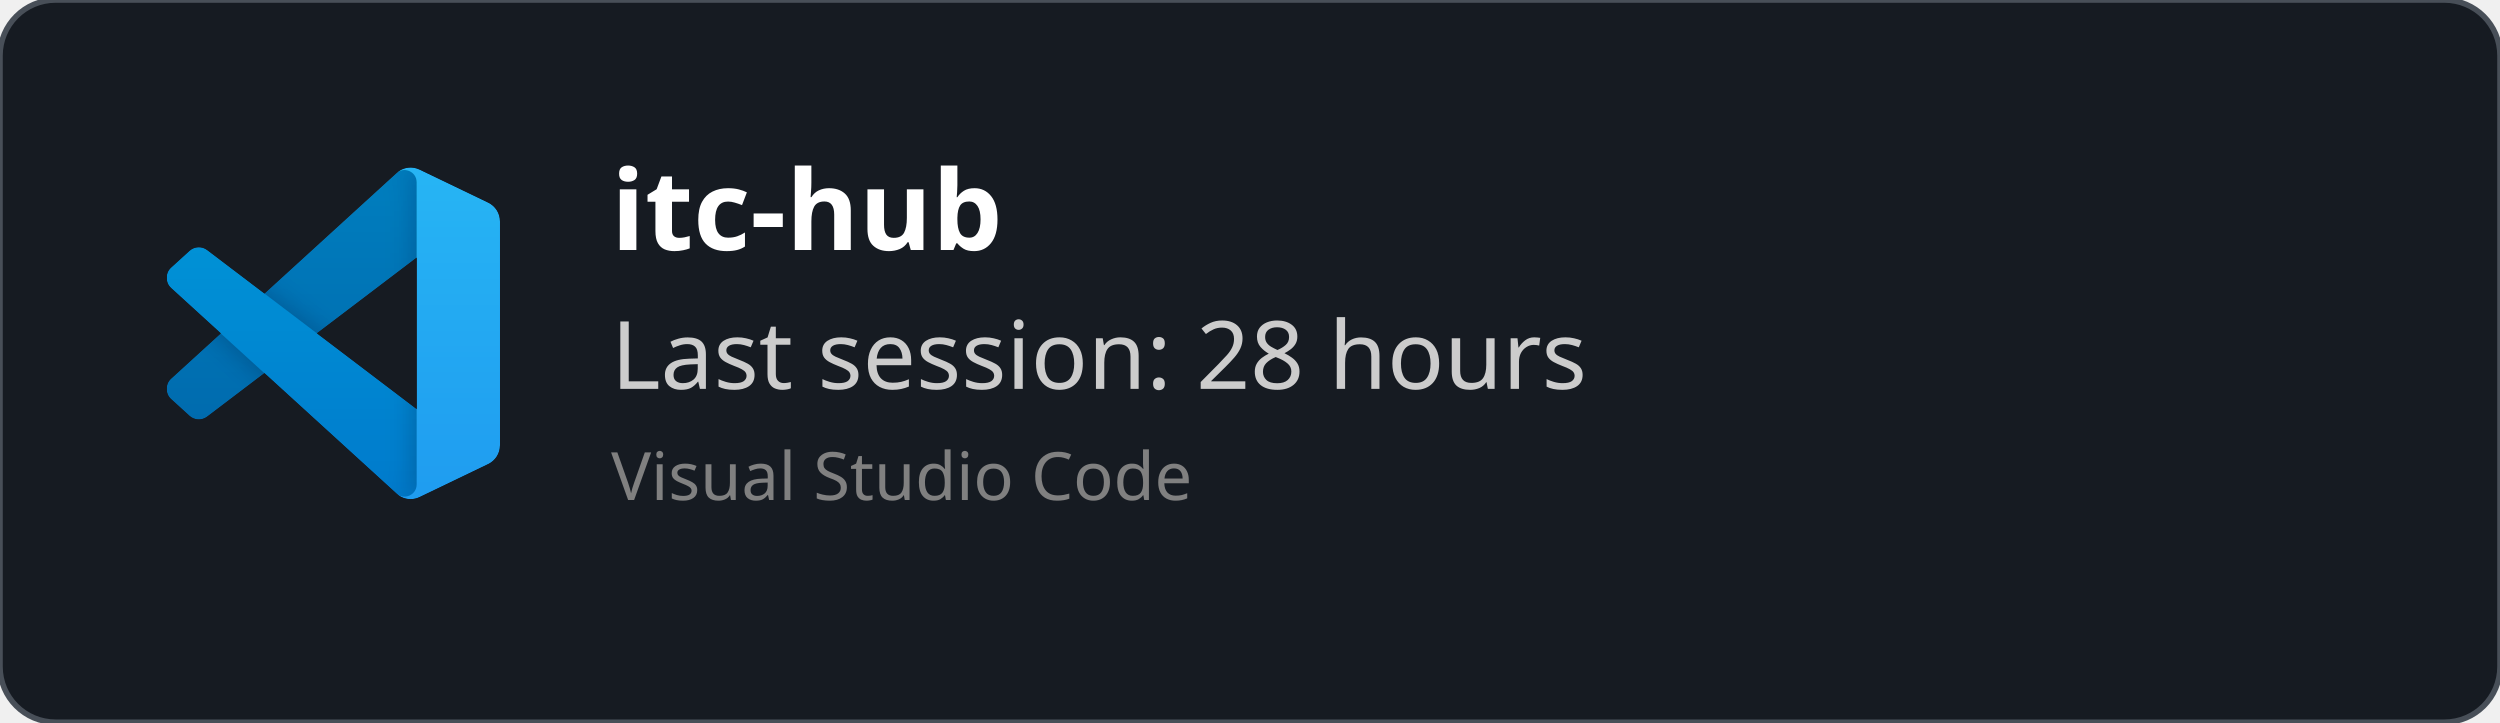
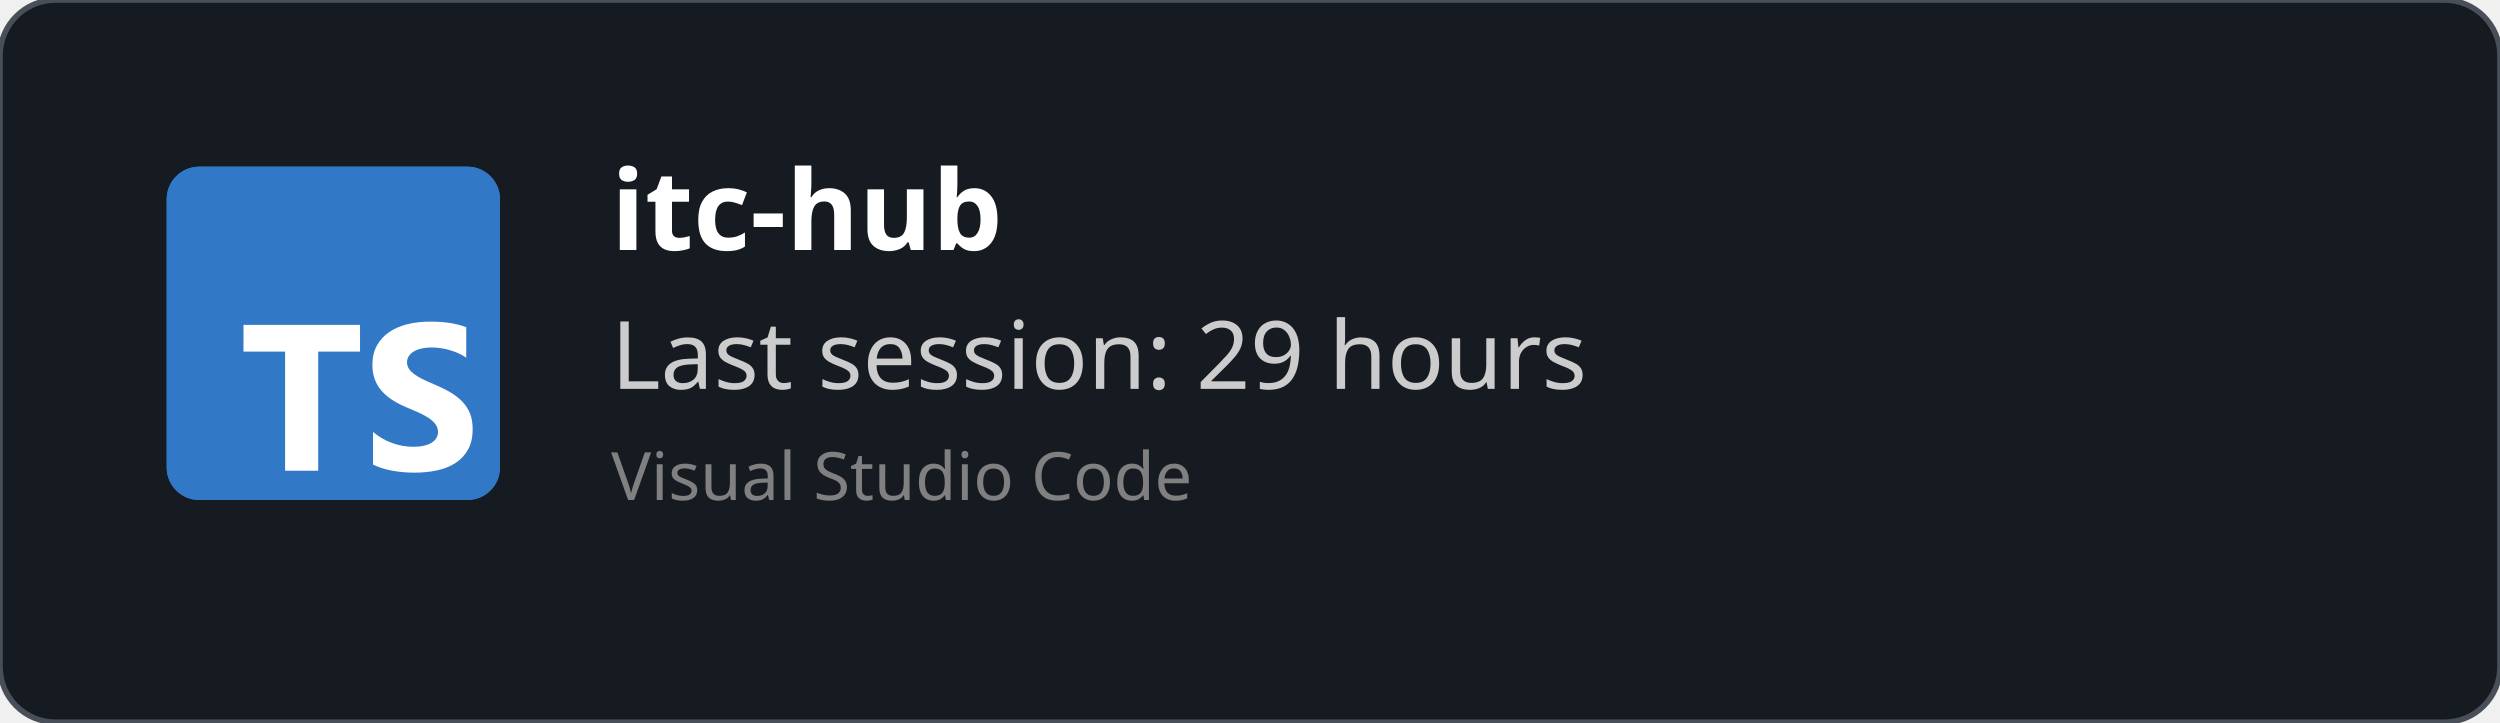
<svg xmlns="http://www.w3.org/2000/svg" width="450" height="130" viewBox="0 0 450 130" fill="none" role="img">
  <style>
    *{
        font-family: 'Segoe UI', Ubuntu, monospace
    }
    </style>
  <defs>
    <clipPath id="horizontalClip" x="20" y="20" width="500" height="200">
      <rect x="90" y="20" width="300" height="50" />
    </clipPath>
  </defs>
  <rect width="450" height="130" fill="rgba(22,27,34)" stroke="#484f58" stroke-width="1" fill-opacity="1" stroke-opacity="1" x="0" y="0" rx="10px" ry="10px">
    </rect>
-   <svg width="60" height="60" x="30" y="30" viewBox="0 0 100 100" fill="none" id="vscode">
-     <mask id="mask0" mask-type="alpha" maskUnits="userSpaceOnUse" x="0" y="0" width="100" height="100">
-       <path fill-rule="evenodd" clip-rule="evenodd" d="M70.912 99.317C72.487 99.931 74.283 99.891 75.873 99.126L96.461 89.22C98.624 88.179 100 85.989 100 83.587V16.413C100 14.011 98.624 11.822 96.461 10.781L75.873 0.874C73.786 -0.13 71.345 0.116 69.513 1.447C69.252 1.637 69.003 1.849 68.769 2.083L29.355 38.041L12.187 25.01C10.589 23.797 8.354 23.896 6.869 25.246L1.363 30.255C-0.453 31.906 -0.455 34.763 1.359 36.417L16.247 50L1.359 63.583C-0.455 65.237 -0.453 68.094 1.363 69.745L6.869 74.754C8.354 76.104 10.589 76.204 12.187 74.99L29.355 61.959L68.769 97.917C69.392 98.541 70.125 99.01 70.912 99.317ZM75.015 27.299L45.109 50L75.015 72.701V27.299Z" fill="white" />
-     </mask>
-     <g mask="url(#mask0)">
-       <path d="M96.461 10.796L75.857 0.876C73.472 -0.273 70.622 0.212 68.75 2.083L1.299 63.583C-0.516 65.237 -0.514 68.094 1.303 69.745L6.813 74.754C8.298 76.104 10.535 76.204 12.134 74.99L93.361 13.37C96.086 11.303 100 13.246 100 16.667V16.427C100 14.027 98.625 11.838 96.461 10.796Z" fill="#0065A9" />
-       <g filter="url(#filter0_d)">
-         <path d="M96.461 89.204L75.857 99.124C73.472 100.273 70.622 99.788 68.75 97.917L1.299 36.417C-0.516 34.763 -0.514 31.906 1.303 30.255L6.813 25.246C8.298 23.896 10.535 23.796 12.134 25.009L93.361 86.63C96.086 88.697 100 86.754 100 83.333V83.573C100 85.974 98.625 88.162 96.461 89.204Z" fill="#007ACC" />
-       </g>
-       <g filter="url(#filter1_d)">
-         <path d="M75.858 99.126C73.472 100.274 70.622 99.788 68.75 97.917C71.056 100.223 75 98.59 75 95.328V4.672C75 1.41 71.056 -0.223 68.75 2.083C70.622 0.211 73.472 -0.274 75.858 0.874L96.459 10.781C98.623 11.822 100 14.011 100 16.413V83.587C100 85.989 98.623 88.179 96.459 89.22L75.858 99.126Z" fill="#1F9CF0" />
-       </g>
-       <g style="mix-blend-mode:overlay" opacity="0.25">
-         <path fill-rule="evenodd" clip-rule="evenodd" d="M70.851 99.317C72.426 99.931 74.222 99.891 75.812 99.126L96.4 89.22C98.563 88.179 99.939 85.989 99.939 83.587V16.413C99.939 14.011 98.564 11.822 96.4 10.781L75.812 0.874C73.725 -0.13 71.284 0.116 69.453 1.447C69.191 1.637 68.942 1.849 68.708 2.083L29.294 38.041L12.126 25.01C10.528 23.796 8.293 23.896 6.809 25.246L1.302 30.255C-0.513 31.906 -0.515 34.763 1.298 36.417L16.186 50L1.298 63.583C-0.515 65.237 -0.513 68.094 1.302 69.745L6.809 74.754C8.293 76.104 10.528 76.204 12.126 74.99L29.294 61.959L68.708 97.917C69.332 98.54 70.064 99.01 70.851 99.317ZM74.954 27.299L45.048 50L74.954 72.701V27.299Z" fill="url(#paint0_linear)" />
-       </g>
-     </g>
-     <defs>
-       <filter id="filter0_d" x="-8.394" y="15.829" width="116.727" height="92.246" filterUnits="userSpaceOnUse" color-interpolation-filters="sRGB">
-         <feFlood flood-opacity="0" result="BackgroundImageFix" />
-         <feColorMatrix in="SourceAlpha" type="matrix" values="0 0 0 0 0 0 0 0 0 0 0 0 0 0 0 0 0 0 127 0" />
-         <feOffset />
-         <feGaussianBlur stdDeviation="4.167" />
-         <feColorMatrix type="matrix" values="0 0 0 0 0 0 0 0 0 0 0 0 0 0 0 0 0 0 0.25 0" />
-         <feBlend mode="overlay" in2="BackgroundImageFix" result="effect1_dropShadow" />
-         <feBlend mode="normal" in="SourceGraphic" in2="effect1_dropShadow" result="shape" />
-       </filter>
-       <filter id="filter1_d" x="60.417" y="-8.076" width="47.917" height="116.151" filterUnits="userSpaceOnUse" color-interpolation-filters="sRGB">
-         <feFlood flood-opacity="0" result="BackgroundImageFix" />
-         <feColorMatrix in="SourceAlpha" type="matrix" values="0 0 0 0 0 0 0 0 0 0 0 0 0 0 0 0 0 0 127 0" />
-         <feOffset />
-         <feGaussianBlur stdDeviation="4.167" />
-         <feColorMatrix type="matrix" values="0 0 0 0 0 0 0 0 0 0 0 0 0 0 0 0 0 0 0.25 0" />
-         <feBlend mode="overlay" in2="BackgroundImageFix" result="effect1_dropShadow" />
-         <feBlend mode="normal" in="SourceGraphic" in2="effect1_dropShadow" result="shape" />
-       </filter>
-       <linearGradient id="paint0_linear" x1="49.939" y1="0.258" x2="49.939" y2="99.742" gradientUnits="userSpaceOnUse">
-         <stop stop-color="white" />
-         <stop offset="1" stop-color="white" stop-opacity="0" />
-       </linearGradient>
-     </defs>
+   <svg fill="none" height="60" viewBox="0 0 512 512" width="60" x="30" y="30">
+     <rect fill="#3178c6" height="512" rx="50" width="512" />
+     <rect fill="#3178c6" height="512" rx="50" width="512" />
+     <path clip-rule="evenodd" d="m316.939 407.424v50.061c8.138 4.172 17.763 7.3 28.875 9.386s22.823 3.129 35.135 3.129c11.999 0 23.397-1.147 34.196-3.442 10.799-2.294 20.268-6.075 28.406-11.342 8.138-5.266 14.581-12.15 19.328-20.65s7.121-19.007 7.121-31.522c0-9.074-1.356-17.026-4.069-23.857s-6.625-12.906-11.738-18.225c-5.112-5.319-11.242-10.091-18.389-14.315s-15.207-8.213-24.18-11.967c-6.573-2.712-12.468-5.345-17.685-7.9-5.217-2.556-9.651-5.163-13.303-7.822-3.652-2.66-6.469-5.476-8.451-8.448-1.982-2.973-2.974-6.336-2.974-10.091 0-3.441.887-6.544 2.661-9.308s4.278-5.136 7.512-7.118c3.235-1.981 7.199-3.52 11.894-4.615 4.696-1.095 9.912-1.642 15.651-1.642 4.173 0 8.581.313 13.224.938 4.643.626 9.312 1.591 14.008 2.894 4.695 1.304 9.259 2.947 13.694 4.928 4.434 1.982 8.529 4.276 12.285 6.884v-46.776c-7.616-2.92-15.937-5.084-24.962-6.492s-19.381-2.112-31.066-2.112c-11.895 0-23.163 1.278-33.805 3.833s-20.006 6.544-28.093 11.967c-8.086 5.424-14.476 12.333-19.171 20.729-4.695 8.395-7.043 18.433-7.043 30.114 0 14.914 4.304 27.638 12.912 38.172 8.607 10.533 21.675 19.45 39.204 26.751 6.886 2.816 13.303 5.579 19.25 8.291s11.086 5.528 15.415 8.448c4.33 2.92 7.747 6.101 10.252 9.543 2.504 3.441 3.756 7.352 3.756 11.733 0 3.233-.783 6.231-2.348 8.995s-3.939 5.162-7.121 7.196-7.147 3.624-11.894 4.771c-4.748 1.148-10.303 1.721-16.668 1.721-10.851 0-21.597-1.903-32.24-5.71-10.642-3.806-20.502-9.516-29.579-17.13zm-84.159-123.342h64.22v-41.082h-179v41.082h63.906v182.918h50.874z" fill="#fff" fill-rule="evenodd" />
  </svg>
  <text x="110" y="45" font-size="20" clip-path="url(#horizontalClip)" font-weight="bold" font-family="Ubuntu" fill="white">
    itc-hub
    </text>
  <text x="110" y="70" font-size="17px" font-family="Ubuntu" fill="#ccc">
-     Last session: 28 hours
+     Last session: 29 hours
    </text>
  <text x="110" y="90" font-size="12px" font-family="Ubuntu" fill="grey">
    Visual Studio Code
    </text>
</svg>
